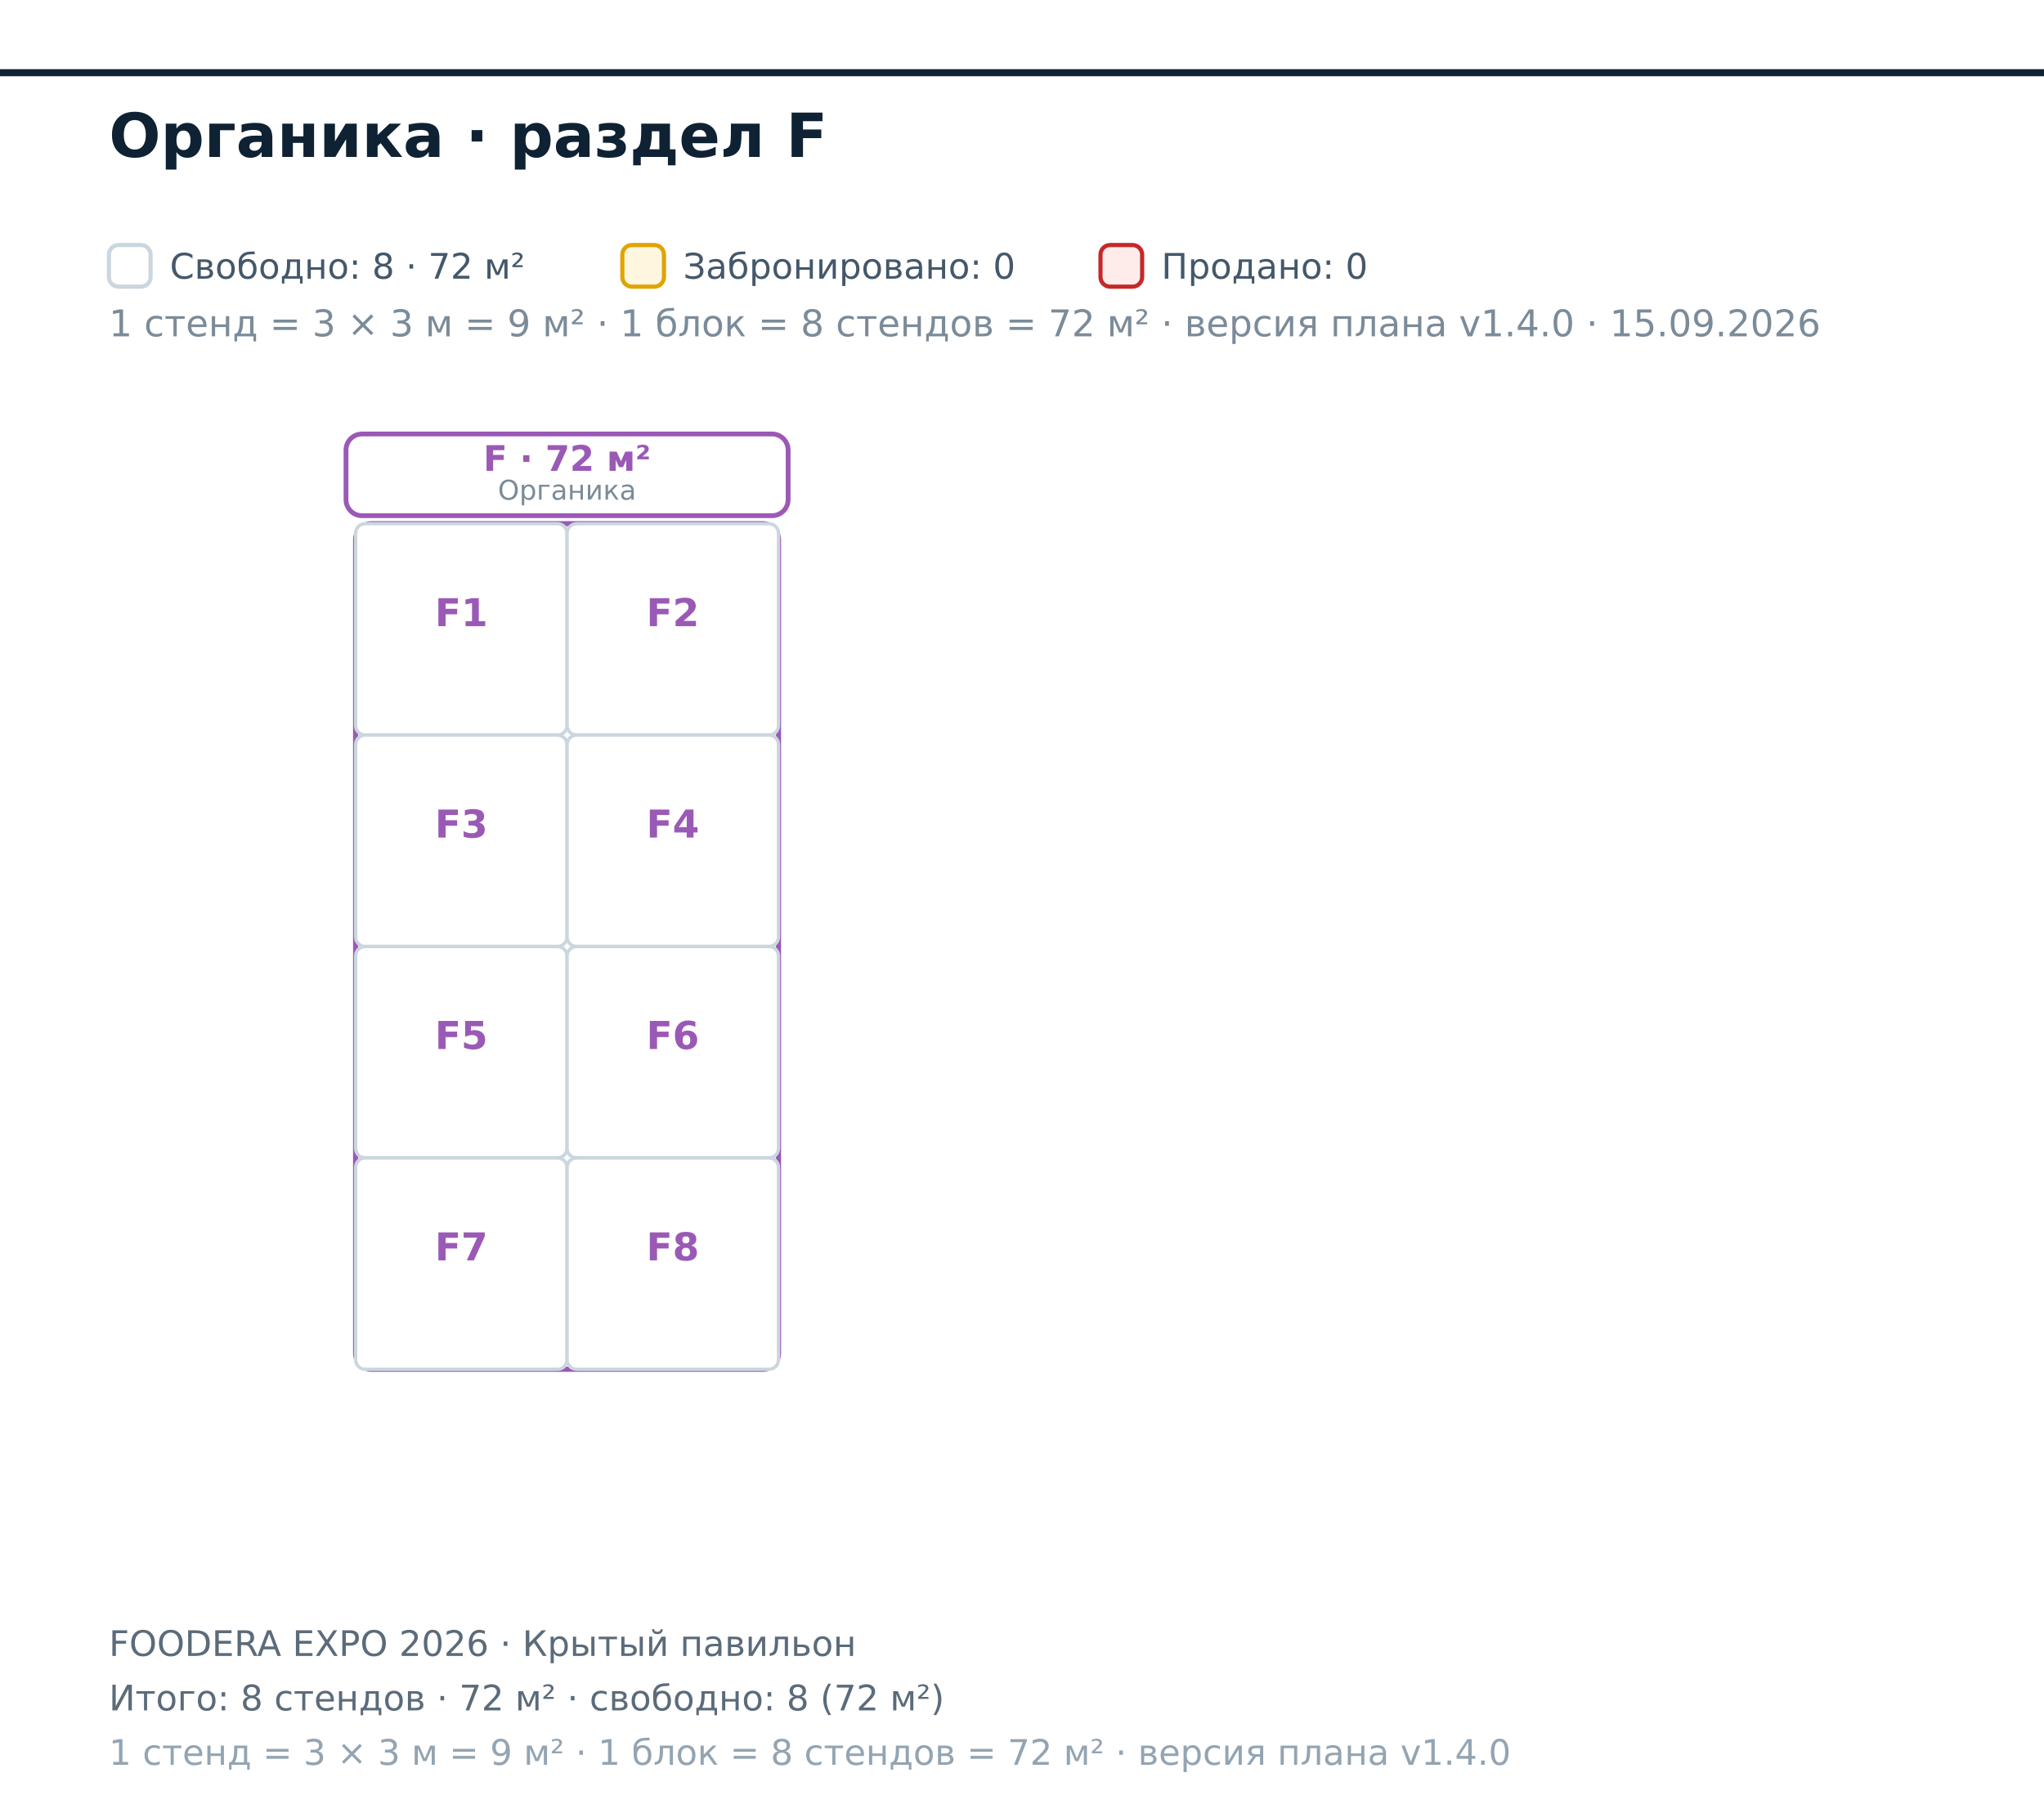
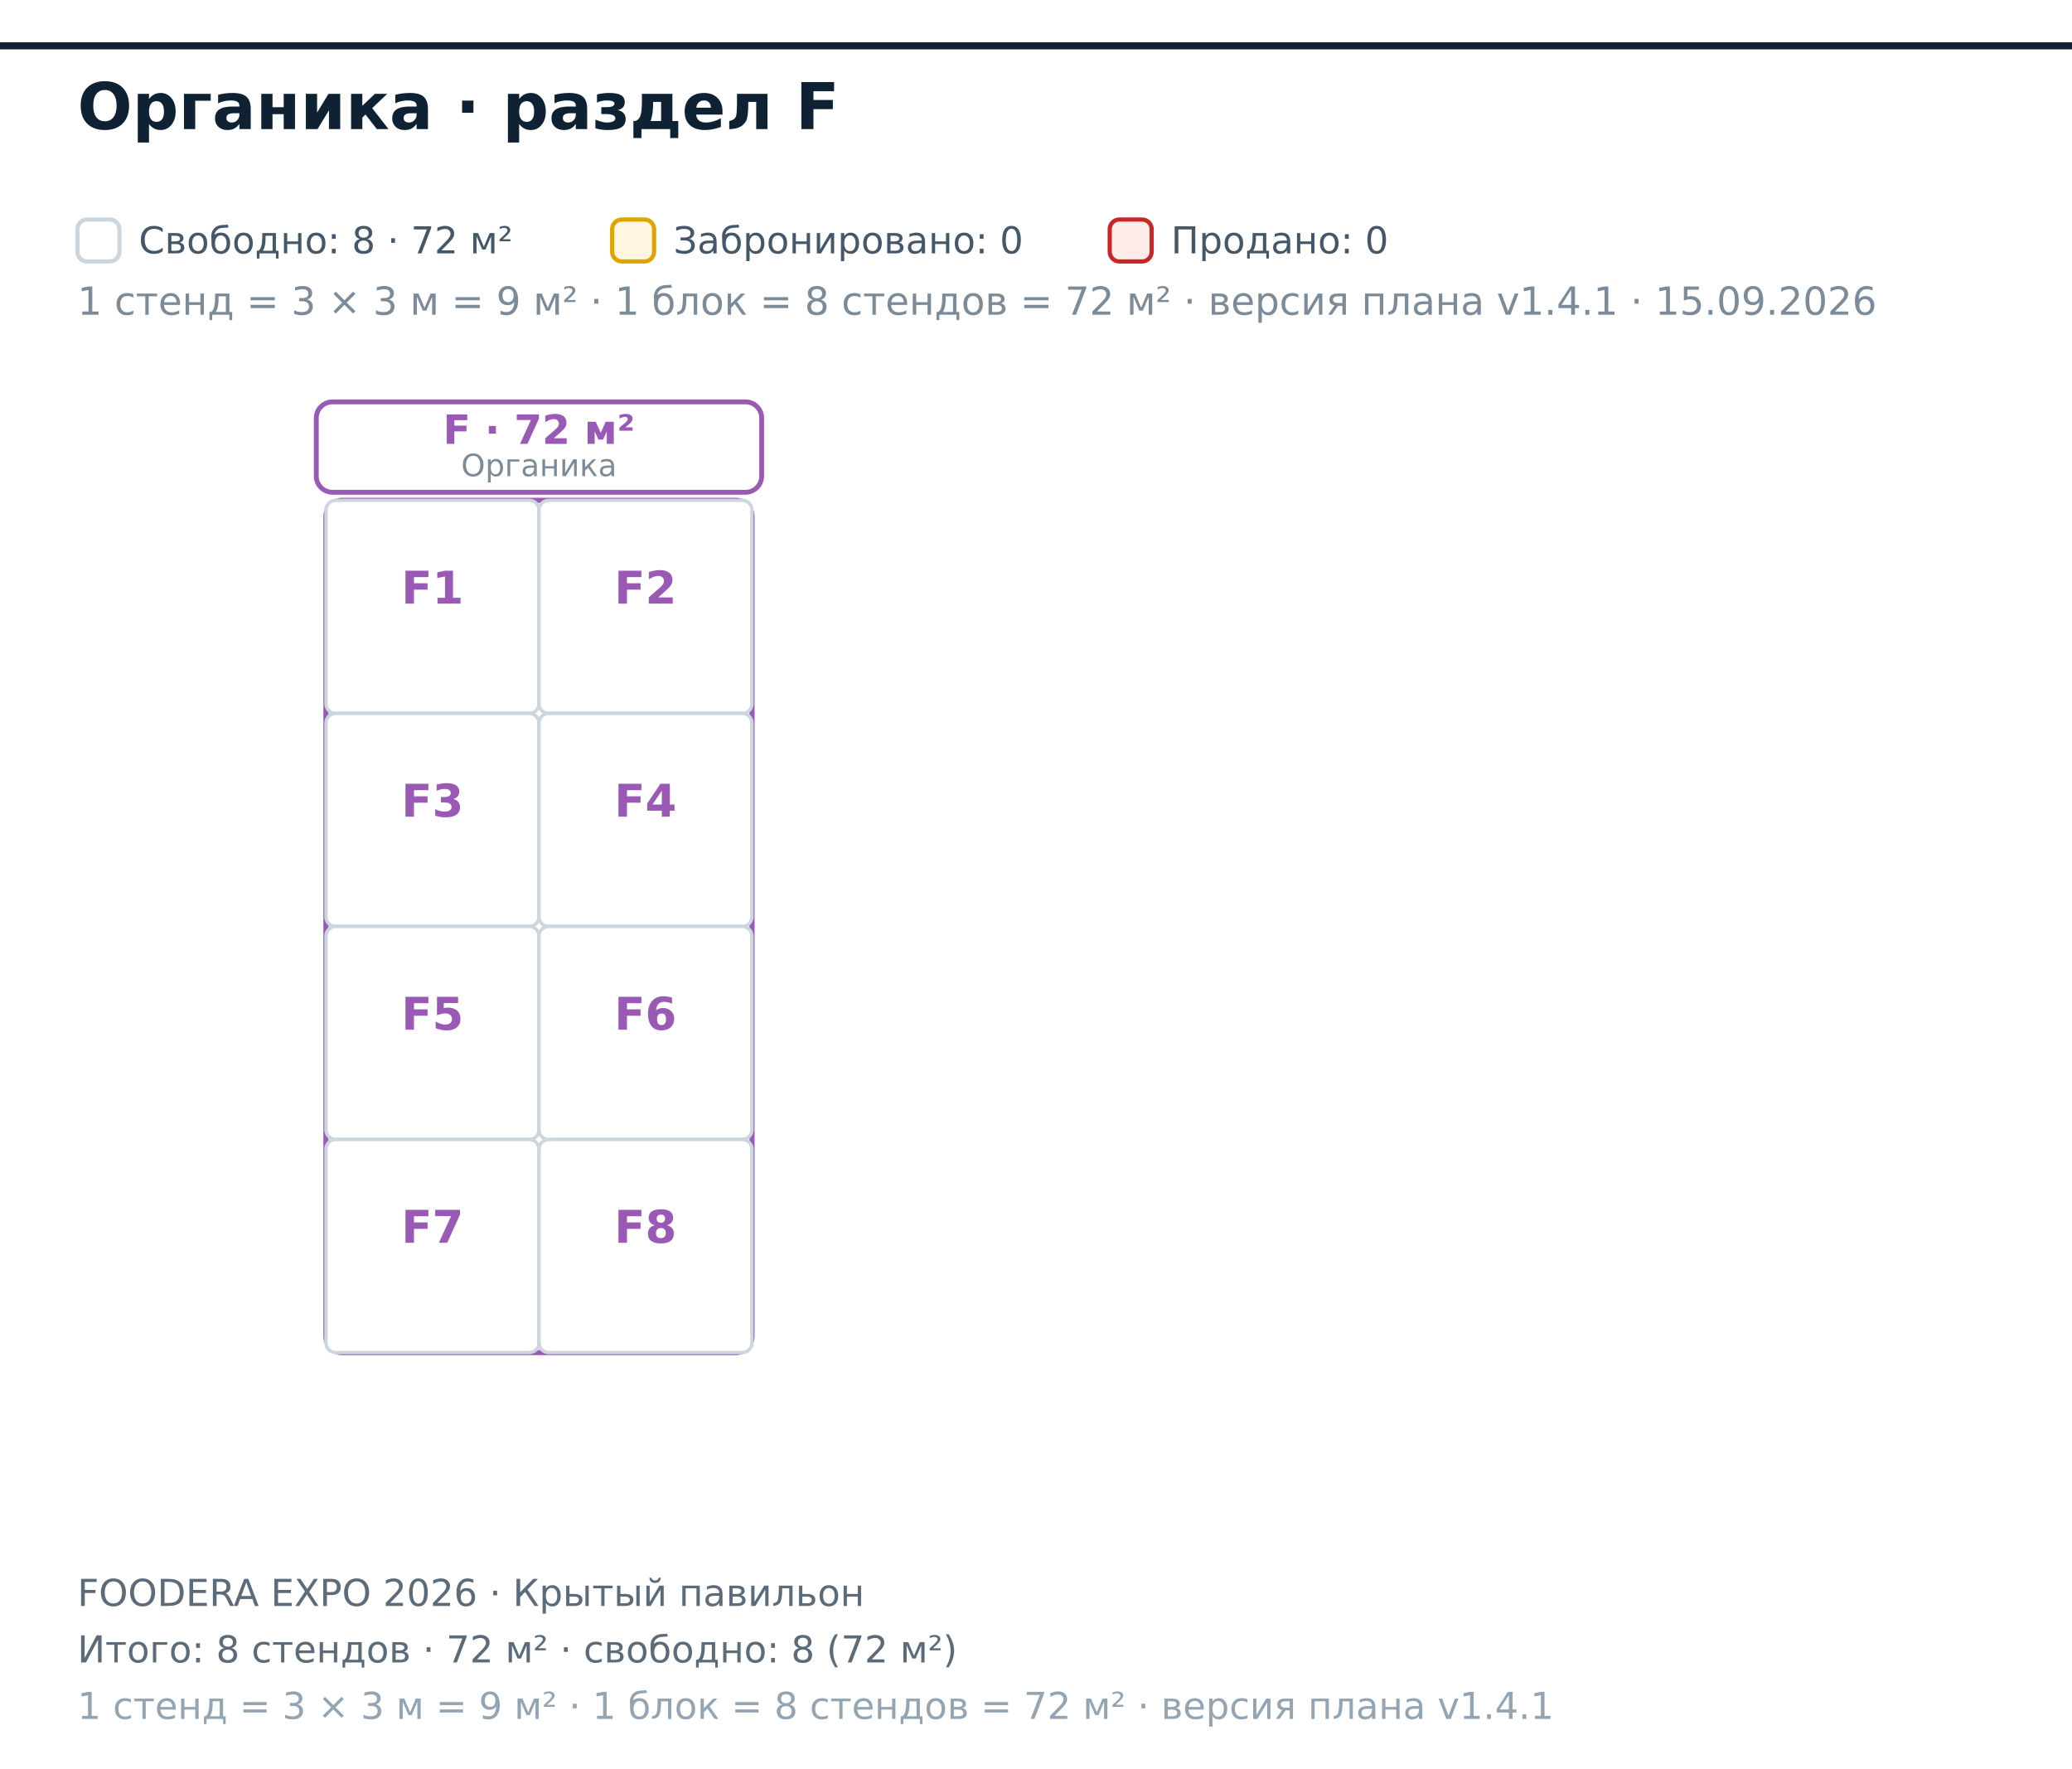
- <svg xmlns="http://www.w3.org/2000/svg" width="638" height="566" viewBox="0 0 638 566" font-family="DejaVu Sans, Helvetica, Arial, sans-serif">
-   <rect x="0.00" y="0.00" width="638.00" height="566.00" fill="#ffffff" />
-   <polygon points="-1033.00,22.70 1079.00,22.70 1079.00,1122.70 -1033.00,1122.70" fill="#ffffff" fill-opacity="0.55" stroke="#0f2233" stroke-width="2.2" />
-   <rect x="111.00" y="163.50" width="132.00" height="264.00" fill="none" stroke="#9B59B6" stroke-width="1.6" rx="5" />
-   <rect x="108.00" y="135.50" width="138.00" height="25.50" fill="#ffffff" stroke="#9B59B6" stroke-width="1.5" rx="5" />
-   <text x="177.00" y="147.00" font-size="11.00" fill="#9B59B6" font-weight="bold" text-anchor="middle">F · 72 м²</text>
-   <text x="177.00" y="156.00" font-size="8.50" fill="#7b8b99" text-anchor="middle">Органика</text>
-   <rect x="111.00" y="163.50" width="66.00" height="66.00" fill="#ffffff" stroke="#cbd6de" stroke-width="1.05" rx="3" />
-   <text x="144.00" y="195.50" font-size="12.00" fill="#9B59B6" font-weight="bold" text-anchor="middle">F1</text>
-   <rect x="177.00" y="163.50" width="66.00" height="66.00" fill="#ffffff" stroke="#cbd6de" stroke-width="1.05" rx="3" />
-   <text x="210.00" y="195.50" font-size="12.00" fill="#9B59B6" font-weight="bold" text-anchor="middle">F2</text>
-   <rect x="111.00" y="229.50" width="66.00" height="66.00" fill="#ffffff" stroke="#cbd6de" stroke-width="1.05" rx="3" />
-   <text x="144.00" y="261.50" font-size="12.00" fill="#9B59B6" font-weight="bold" text-anchor="middle">F3</text>
-   <rect x="177.00" y="229.50" width="66.00" height="66.00" fill="#ffffff" stroke="#cbd6de" stroke-width="1.05" rx="3" />
-   <text x="210.00" y="261.50" font-size="12.00" fill="#9B59B6" font-weight="bold" text-anchor="middle">F4</text>
-   <rect x="111.00" y="295.50" width="66.00" height="66.00" fill="#ffffff" stroke="#cbd6de" stroke-width="1.05" rx="3" />
-   <text x="144.00" y="327.50" font-size="12.00" fill="#9B59B6" font-weight="bold" text-anchor="middle">F5</text>
-   <rect x="177.00" y="295.50" width="66.00" height="66.00" fill="#ffffff" stroke="#cbd6de" stroke-width="1.05" rx="3" />
-   <text x="210.00" y="327.50" font-size="12.00" fill="#9B59B6" font-weight="bold" text-anchor="middle">F6</text>
-   <rect x="111.00" y="361.50" width="66.00" height="66.00" fill="#ffffff" stroke="#cbd6de" stroke-width="1.05" rx="3" />
-   <text x="144.00" y="393.50" font-size="12.00" fill="#9B59B6" font-weight="bold" text-anchor="middle">F7</text>
-   <rect x="177.00" y="361.50" width="66.00" height="66.00" fill="#ffffff" stroke="#cbd6de" stroke-width="1.05" rx="3" />
-   <text x="210.00" y="393.50" font-size="12.00" fill="#9B59B6" font-weight="bold" text-anchor="middle">F8</text>
-   <text x="34.00" y="49.00" font-size="19.00" fill="#0f2233" font-weight="bold">Органика · раздел F</text>
-   <rect x="34.00" y="76.50" width="13.00" height="13.00" fill="#ffffff" stroke="#cbd6de" stroke-width="1.3" rx="3" />
-   <text x="34.00" y="105.00" font-size="11.50" fill="#7b8b99">1 стенд = 3 × 3 м = 9 м² · 1 блок = 8 стендов = 72 м² · версия плана v1.4.0 · 15.09.2026</text>
-   <text x="53.00" y="87.00" font-size="11.00" fill="#44586a">Свободно: 8 · 72 м²</text>
-   <rect x="194.25" y="76.50" width="13.00" height="13.00" fill="#fff6e0" stroke="#e0a300" stroke-width="1.3" rx="3" />
-   <text x="213.25" y="87.00" font-size="11.00" fill="#44586a">Забронировано: 0</text>
-   <rect x="343.50" y="76.50" width="13.00" height="13.00" fill="#fdecea" stroke="#c62828" stroke-width="1.3" rx="3" />
-   <text x="362.50" y="87.00" font-size="11.00" fill="#44586a">Продано: 0</text>
-   <text x="34.00" y="517.00" font-size="11.00" fill="#5b6b7a">FOODERA EXPO 2026 · Крытый павильон</text>
-   <text x="34.00" y="534.00" font-size="11.00" fill="#5b6b7a">Итого: 8 стендов · 72 м² · свободно: 8 (72 м²)</text>
-   <text x="34.00" y="551.00" font-size="11.00" fill="#93a4b2">1 стенд = 3 × 3 м = 9 м² · 1 блок = 8 стендов = 72 м² · версия плана v1.4.0</text>
+ <svg xmlns="http://www.w3.org/2000/svg" width="642" height="548" viewBox="0 0 642 548" font-family="DejaVu Sans, Helvetica, Arial, sans-serif">
+   <rect x="0.00" y="0.00" width="642.00" height="548.00" fill="#ffffff" />
+   <polygon points="-1043.00,14.20 816.00,14.20 816.00,1114.20 -1043.00,1114.20" fill="#ffffff" fill-opacity="0.55" stroke="#0f2233" stroke-width="2.2" />
+   <rect x="101.00" y="155.00" width="132.00" height="264.00" fill="none" stroke="#9B59B6" stroke-width="1.6" rx="5" />
+   <rect x="98.00" y="124.50" width="138.00" height="28.00" fill="#ffffff" stroke="#9B59B6" stroke-width="1.5" rx="5" />
+   <text x="167.00" y="137.50" font-size="12.50" fill="#9B59B6" font-weight="bold" text-anchor="middle">F · 72 м²</text>
+   <text x="167.00" y="147.50" font-size="9.50" fill="#7b8b99" text-anchor="middle">Органика</text>
+   <rect x="101.00" y="155.00" width="66.00" height="66.00" fill="#ffffff" stroke="#cbd6de" stroke-width="1.05" rx="3" />
+   <text x="134.00" y="187.00" font-size="14.00" fill="#9B59B6" font-weight="bold" text-anchor="middle">F1</text>
+   <rect x="167.00" y="155.00" width="66.00" height="66.00" fill="#ffffff" stroke="#cbd6de" stroke-width="1.05" rx="3" />
+   <text x="200.00" y="187.00" font-size="14.00" fill="#9B59B6" font-weight="bold" text-anchor="middle">F2</text>
+   <rect x="101.00" y="221.00" width="66.00" height="66.00" fill="#ffffff" stroke="#cbd6de" stroke-width="1.05" rx="3" />
+   <text x="134.00" y="253.00" font-size="14.00" fill="#9B59B6" font-weight="bold" text-anchor="middle">F3</text>
+   <rect x="167.00" y="221.00" width="66.00" height="66.00" fill="#ffffff" stroke="#cbd6de" stroke-width="1.05" rx="3" />
+   <text x="200.00" y="253.00" font-size="14.00" fill="#9B59B6" font-weight="bold" text-anchor="middle">F4</text>
+   <rect x="101.00" y="287.00" width="66.00" height="66.00" fill="#ffffff" stroke="#cbd6de" stroke-width="1.05" rx="3" />
+   <text x="134.00" y="319.00" font-size="14.00" fill="#9B59B6" font-weight="bold" text-anchor="middle">F5</text>
+   <rect x="167.00" y="287.00" width="66.00" height="66.00" fill="#ffffff" stroke="#cbd6de" stroke-width="1.05" rx="3" />
+   <text x="200.00" y="319.00" font-size="14.00" fill="#9B59B6" font-weight="bold" text-anchor="middle">F6</text>
+   <rect x="101.00" y="353.00" width="66.00" height="66.00" fill="#ffffff" stroke="#cbd6de" stroke-width="1.05" rx="3" />
+   <text x="134.00" y="385.00" font-size="14.00" fill="#9B59B6" font-weight="bold" text-anchor="middle">F7</text>
+   <rect x="167.00" y="353.00" width="66.00" height="66.00" fill="#ffffff" stroke="#cbd6de" stroke-width="1.05" rx="3" />
+   <text x="200.00" y="385.00" font-size="14.00" fill="#9B59B6" font-weight="bold" text-anchor="middle">F8</text>
+   <text x="24.00" y="40.00" font-size="20.00" fill="#0f2233" font-weight="bold">Органика · раздел F</text>
+   <rect x="24.00" y="68.00" width="13.00" height="13.00" fill="#ffffff" stroke="#cbd6de" stroke-width="1.3" rx="3" />
+   <text x="24.00" y="97.50" font-size="12.00" fill="#7b8b99">1 стенд = 3 × 3 м = 9 м² · 1 блок = 8 стендов = 72 м² · версия плана v1.4.1 · 15.09.2026</text>
+   <text x="43.00" y="78.50" font-size="11.50" fill="#44586a">Свободно: 8 · 72 м²</text>
+   <rect x="189.67" y="68.00" width="13.00" height="13.00" fill="#fff6e0" stroke="#e0a300" stroke-width="1.3" rx="3" />
+   <text x="208.67" y="78.50" font-size="11.50" fill="#44586a">Забронировано: 0</text>
+   <rect x="343.84" y="68.00" width="13.00" height="13.00" fill="#fdecea" stroke="#c62828" stroke-width="1.3" rx="3" />
+   <text x="362.84" y="78.50" font-size="11.50" fill="#44586a">Продано: 0</text>
+   <text x="24.00" y="497.50" font-size="11.50" fill="#5b6b7a">FOODERA EXPO 2026 · Крытый павильон</text>
+   <text x="24.00" y="515.00" font-size="11.50" fill="#5b6b7a">Итого: 8 стендов · 72 м² · свободно: 8 (72 м²)</text>
+   <text x="24.00" y="532.50" font-size="11.50" fill="#93a4b2">1 стенд = 3 × 3 м = 9 м² · 1 блок = 8 стендов = 72 м² · версия плана v1.4.1</text>
</svg>
